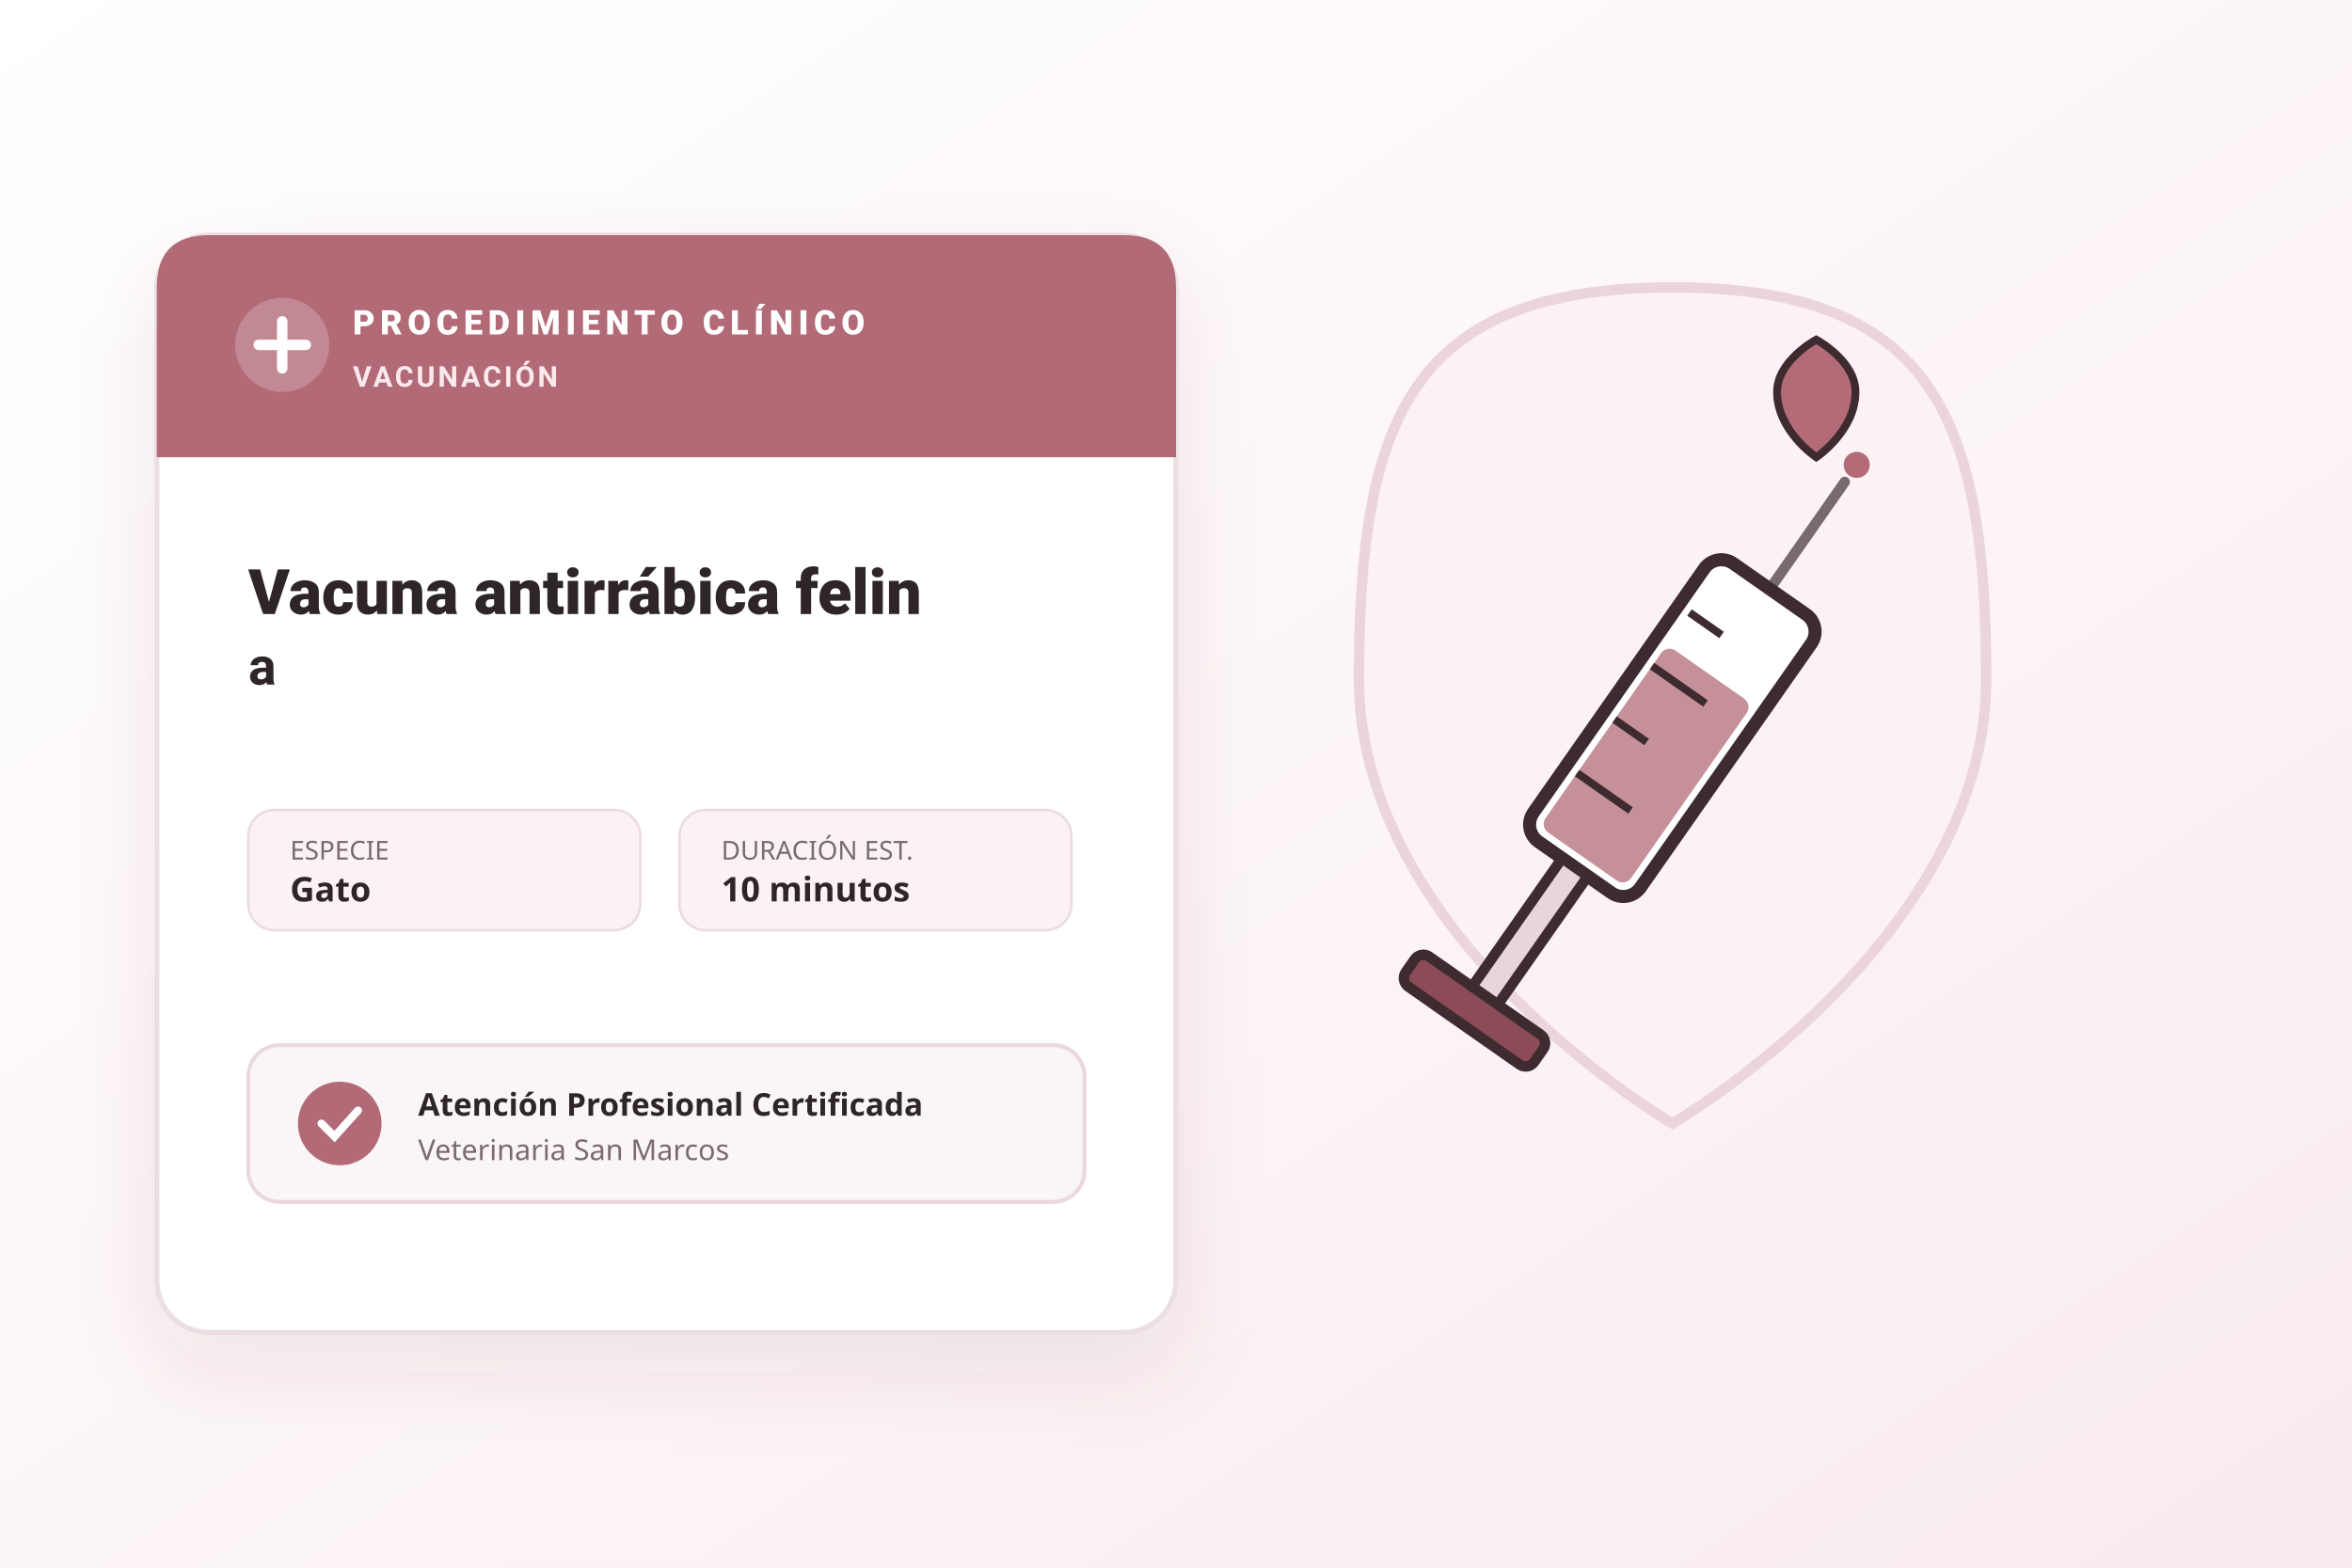
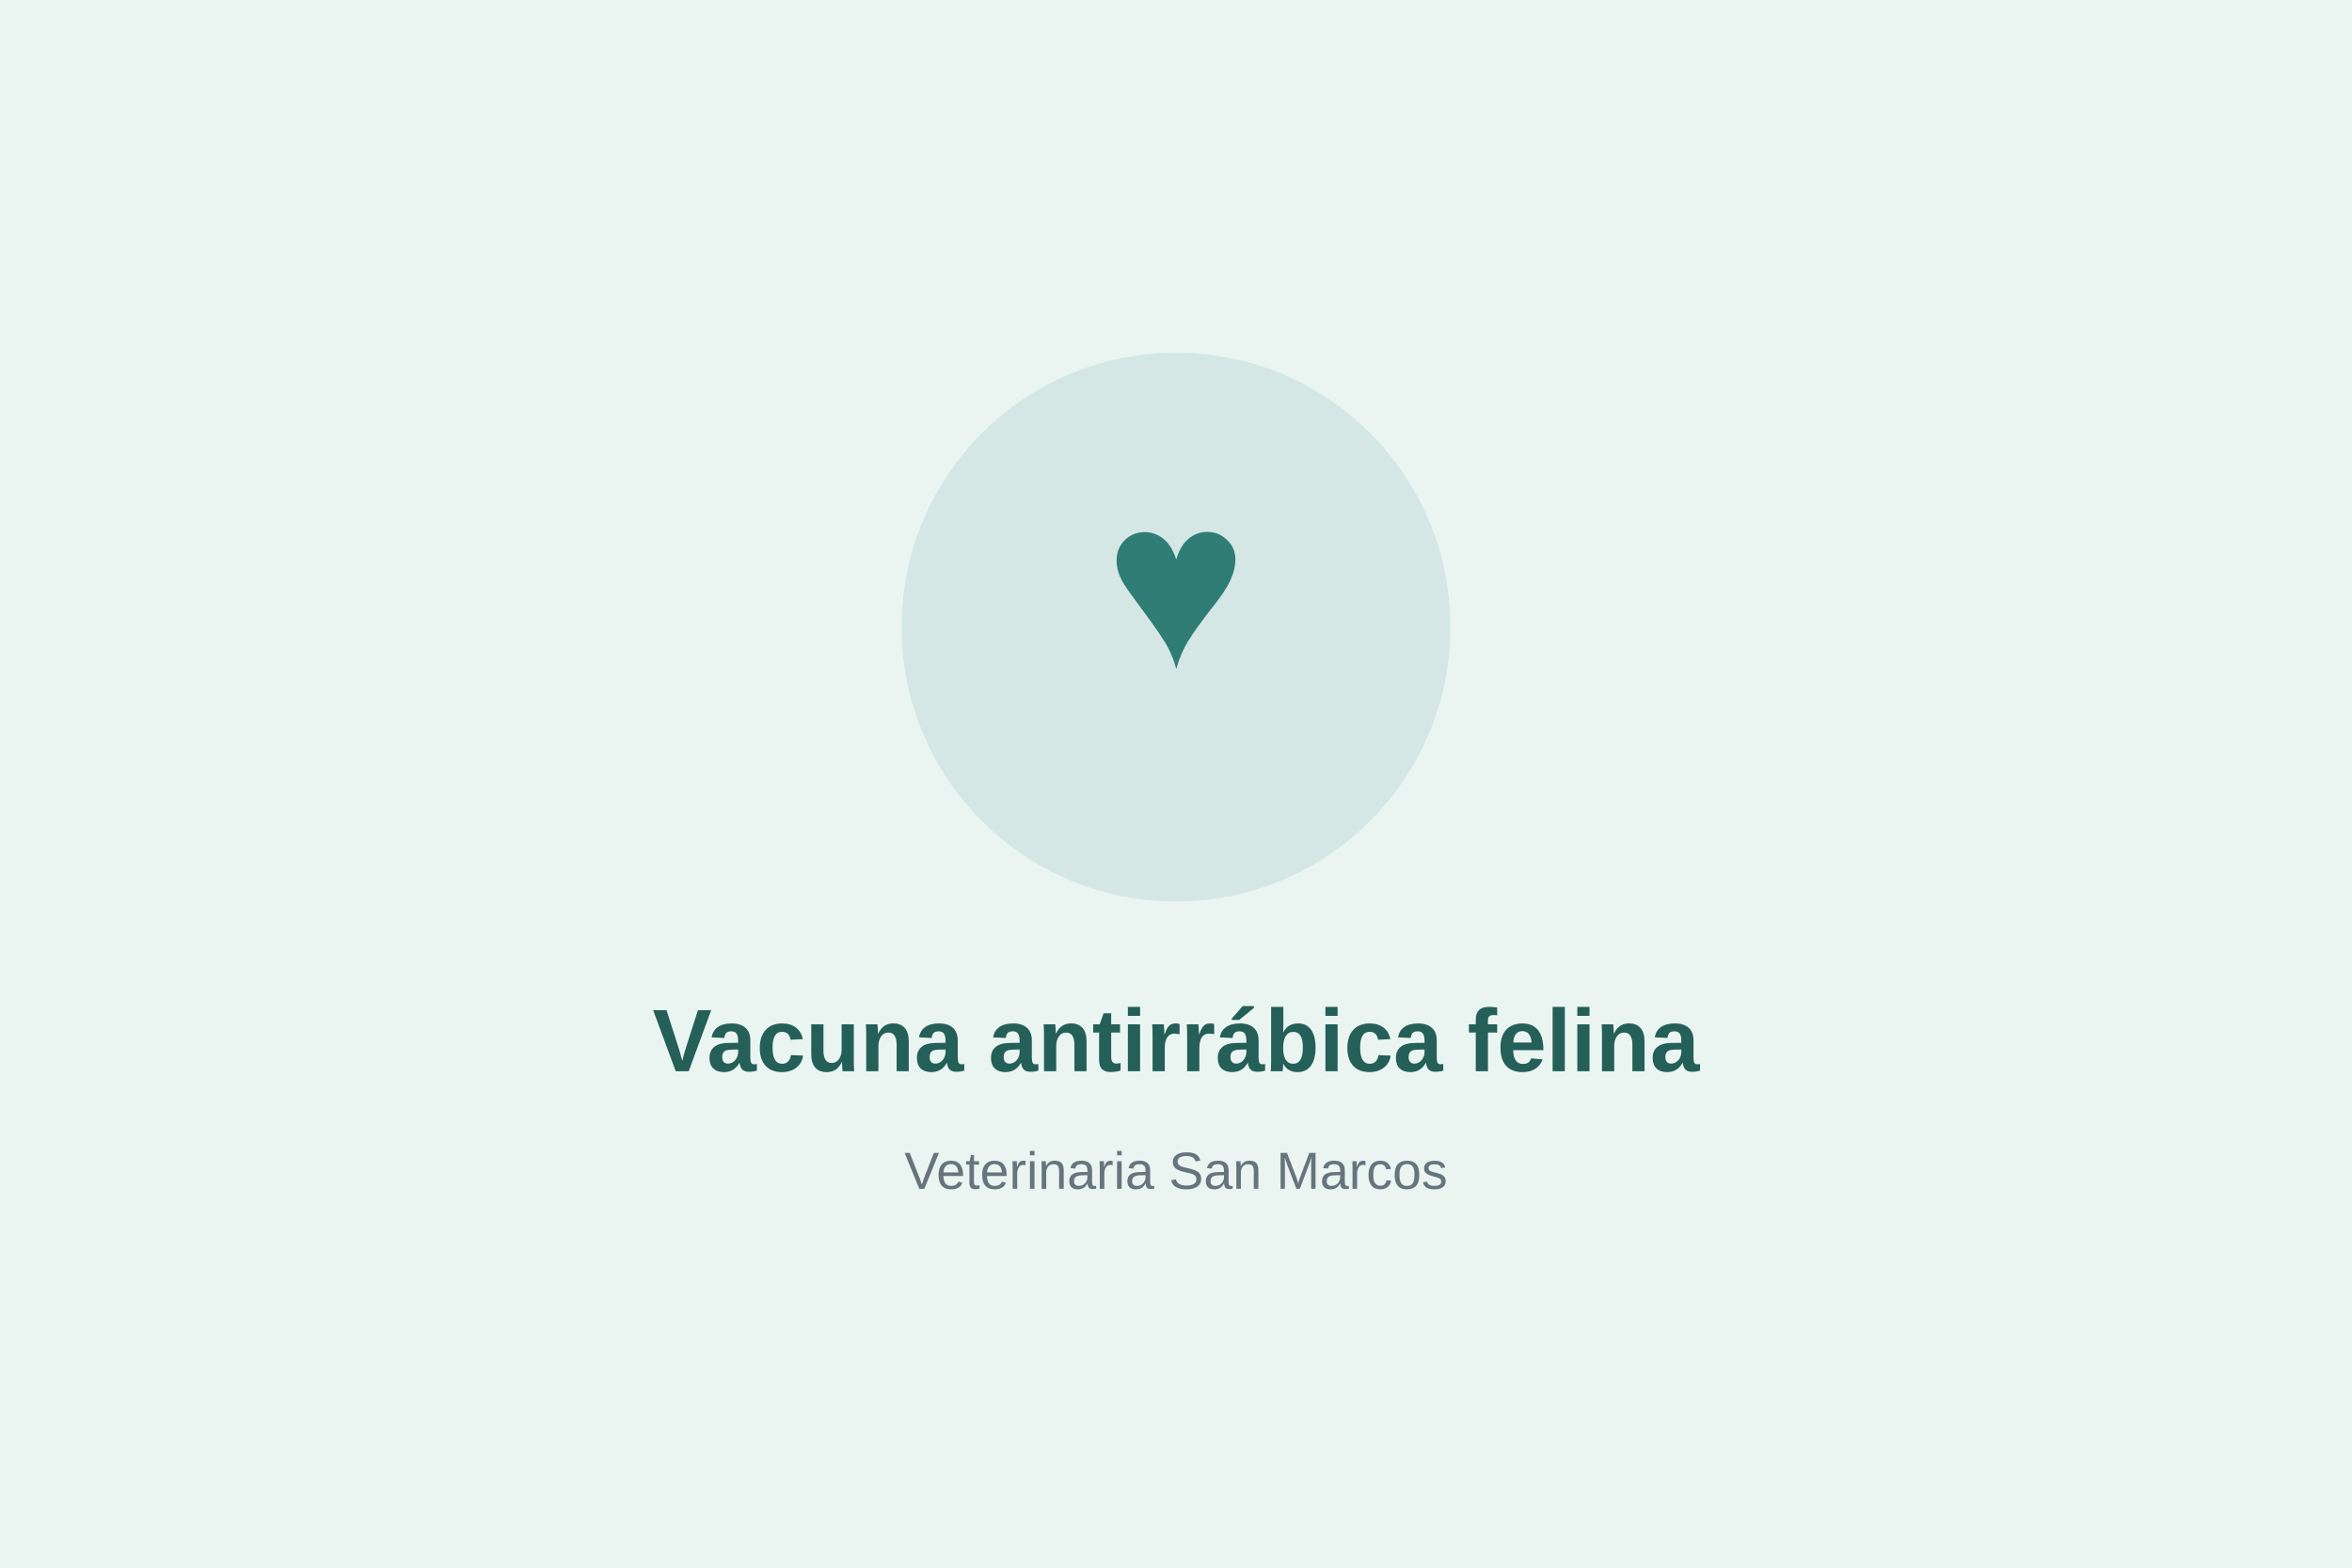
<svg xmlns="http://www.w3.org/2000/svg" width="900" height="600" viewBox="0 0 900 600">
-   <defs>
-     <linearGradient id="servBgGrad" x1="0%" y1="0%" x2="100%" y2="100%">
-       <stop offset="0%" stop-color="#ffffff" />
-       <stop offset="50%" stop-color="#fdf6f7" />
-       <stop offset="100%" stop-color="#f7eaed" />
-     </linearGradient>
-     <filter id="servShadow" x="-10%" y="-10%" width="130%" height="130%">
-       <feDropShadow dx="0" dy="14" stdDeviation="16" flood-color="#733b47" flood-opacity="0.1" />
-     </filter>
-   </defs>
-   <rect width="900" height="600" fill="url(#servBgGrad)" />
-   <g transform="translate(60, 90)" filter="url(#servShadow)">
-     <rect x="0" y="0" width="390" height="420" rx="20" fill="#ffffff" stroke="#ecdfe2" stroke-width="2" />
-     <path d="M 0,20 Q 0,0 20,0 L 370,0 Q 390,0 390,20 L 390,85 L 0,85 Z" fill="#b36b77" />
-     <g transform="translate(30, 24)">
-       <circle cx="18" cy="18" r="18" fill="#ffffff" opacity="0.2" />
-       <path d="M18,9 L18,27 M9,18 L27,18" stroke="#ffffff" stroke-width="4" stroke-linecap="round" />
-     </g>
-     <text x="75" y="38" font-family="'Segoe UI', Roboto, sans-serif" font-size="13" font-weight="800" fill="#ffffff" letter-spacing="2">PROCEDIMIENTO CLÍNICO</text>
-     <text x="75" y="58" font-family="'Segoe UI', Roboto, sans-serif" font-size="11" font-weight="600" fill="#faeaed" letter-spacing="1">VACUNACIÓN</text>
-     <text x="35" y="145" font-family="'Segoe UI', Roboto, sans-serif" font-size="24" font-weight="800" fill="#2e2528">Vacuna antirrábica felin</text>
-     <text x="35" y="172" font-family="'Segoe UI', Roboto, sans-serif" font-size="20" font-weight="700" fill="#2e2528">a</text>
-     <g transform="translate(35, 220)">
-       <rect x="0" y="0" width="150" height="46" rx="10" fill="#fcf2f4" stroke="#ecdce0" stroke-width="1" />
-       <text x="16" y="19" font-family="'Segoe UI', sans-serif" font-size="10" fill="#786b6f">ESPECIE</text>
-       <text x="16" y="35" font-family="'Segoe UI', sans-serif" font-size="13" font-weight="700" fill="#2e2528">Gato</text>
-       <rect x="165" y="0" width="150" height="46" rx="10" fill="#fcf2f4" stroke="#ecdce0" stroke-width="1" />
-       <text x="181" y="19" font-family="'Segoe UI', sans-serif" font-size="10" fill="#786b6f">DURACIÓN EST.</text>
-       <text x="181" y="35" font-family="'Segoe UI', sans-serif" font-size="13" font-weight="700" fill="#2e2528">10 minutos</text>
-     </g>
-     <g transform="translate(35, 310)">
-       <rect x="0" y="0" width="320" height="60" rx="12" fill="#faf5f6" stroke="#ebd8dc" stroke-width="1.5" />
-       <circle cx="35" cy="30" r="16" fill="#b36b77" />
-       <path d="M28,30 L33,35 L42,25" fill="none" stroke="#ffffff" stroke-width="3" stroke-linecap="round" />
-       <text x="65" y="27" font-family="'Segoe UI', sans-serif" font-size="12" font-weight="700" fill="#2e2528">Atención Profesional Certificada</text>
-       <text x="65" y="44" font-family="'Segoe UI', sans-serif" font-size="11" fill="#786b6f">Veterinaria San Marcos</text>
-     </g>
-   </g>
-   <g transform="translate(480, 90)">
-     <path d="M 160,20 C 260,20 280,70 280,170 C 280,270 160,340 160,340 C 160,340 40,270 40,170 C 40,70 60,20 160,20 Z" fill="#fcf2f4" stroke="#ebd5da" stroke-width="4" />
-     <g transform="translate(80, 60) rotate(35, 100, 100)">
-       <line x1="100" y1="20" x2="100" y2="70" stroke="#786b6f" stroke-width="4" stroke-linecap="round" />
-       <circle cx="100" cy="12" r="5" fill="#b36b77" />
-       <rect x="75" y="70" width="50" height="130" rx="8" fill="#ffffff" stroke="#3d2b2f" stroke-width="5" />
-       <rect x="80" y="110" width="40" height="85" rx="4" fill="#b36b77" opacity="0.75" />
-       <line x1="80" y1="95" x2="95" y2="95" stroke="#3d2b2f" stroke-width="3" />
-       <line x1="80" y1="120" x2="105" y2="120" stroke="#3d2b2f" stroke-width="3" />
-       <line x1="80" y1="145" x2="95" y2="145" stroke="#3d2b2f" stroke-width="3" />
-       <line x1="80" y1="170" x2="105" y2="170" stroke="#3d2b2f" stroke-width="3" />
-       <rect x="94" y="200" width="12" height="60" fill="#e8d5d9" stroke="#3d2b2f" stroke-width="4" />
-       <rect x="70" y="260" width="60" height="14" rx="4" fill="#8c4b56" stroke="#3d2b2f" stroke-width="4" />
-     </g>
-     <path d="M 230,60 C 230,75 215,85 215,85 C 215,85 200,75 200,60 C 200,48 215,40 215,40 C 215,40 230,48 230,60 Z" fill="#b36b77" stroke="#3d2b2f" stroke-width="3" />
-   </g>
+   <rect width="900" height="600" fill="#eaf5f2" />
+   <circle cx="450" cy="240" r="105" fill="#2f7d74" opacity=".12" />
+   <text x="450" y="255" text-anchor="middle" font-family="Arial, sans-serif" font-size="92" fill="#2f7d74">♥</text>
+   <text x="450" y="410" text-anchor="middle" font-family="Arial, sans-serif" font-size="34" font-weight="700" fill="#245f58">Vacuna antirrábica felina</text>
+   <text x="450" y="455" text-anchor="middle" font-family="Arial, sans-serif" font-size="20" fill="#66757d">Veterinaria San Marcos</text>
</svg>
